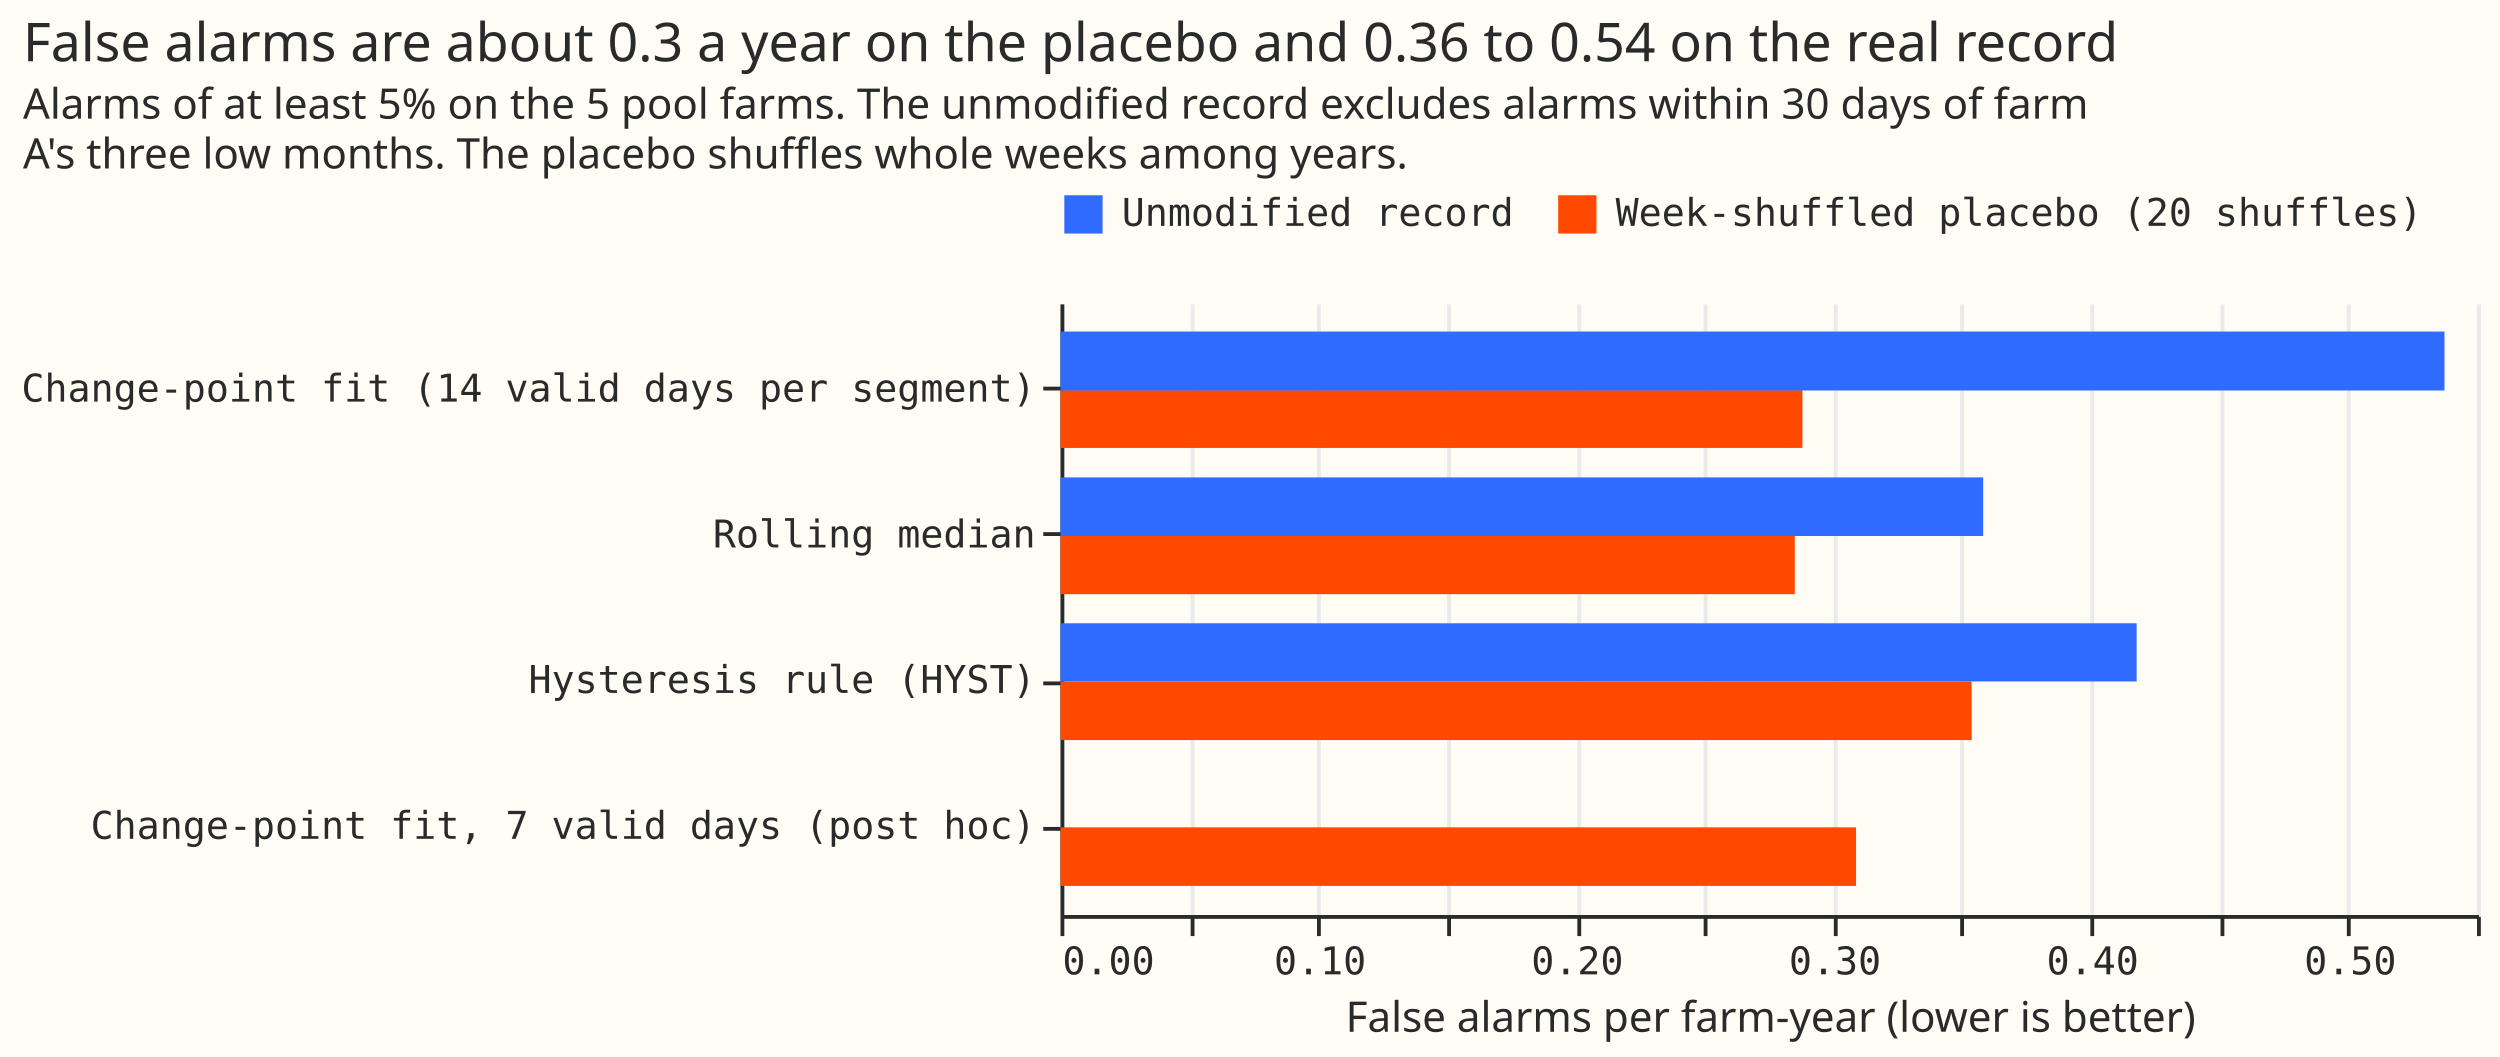
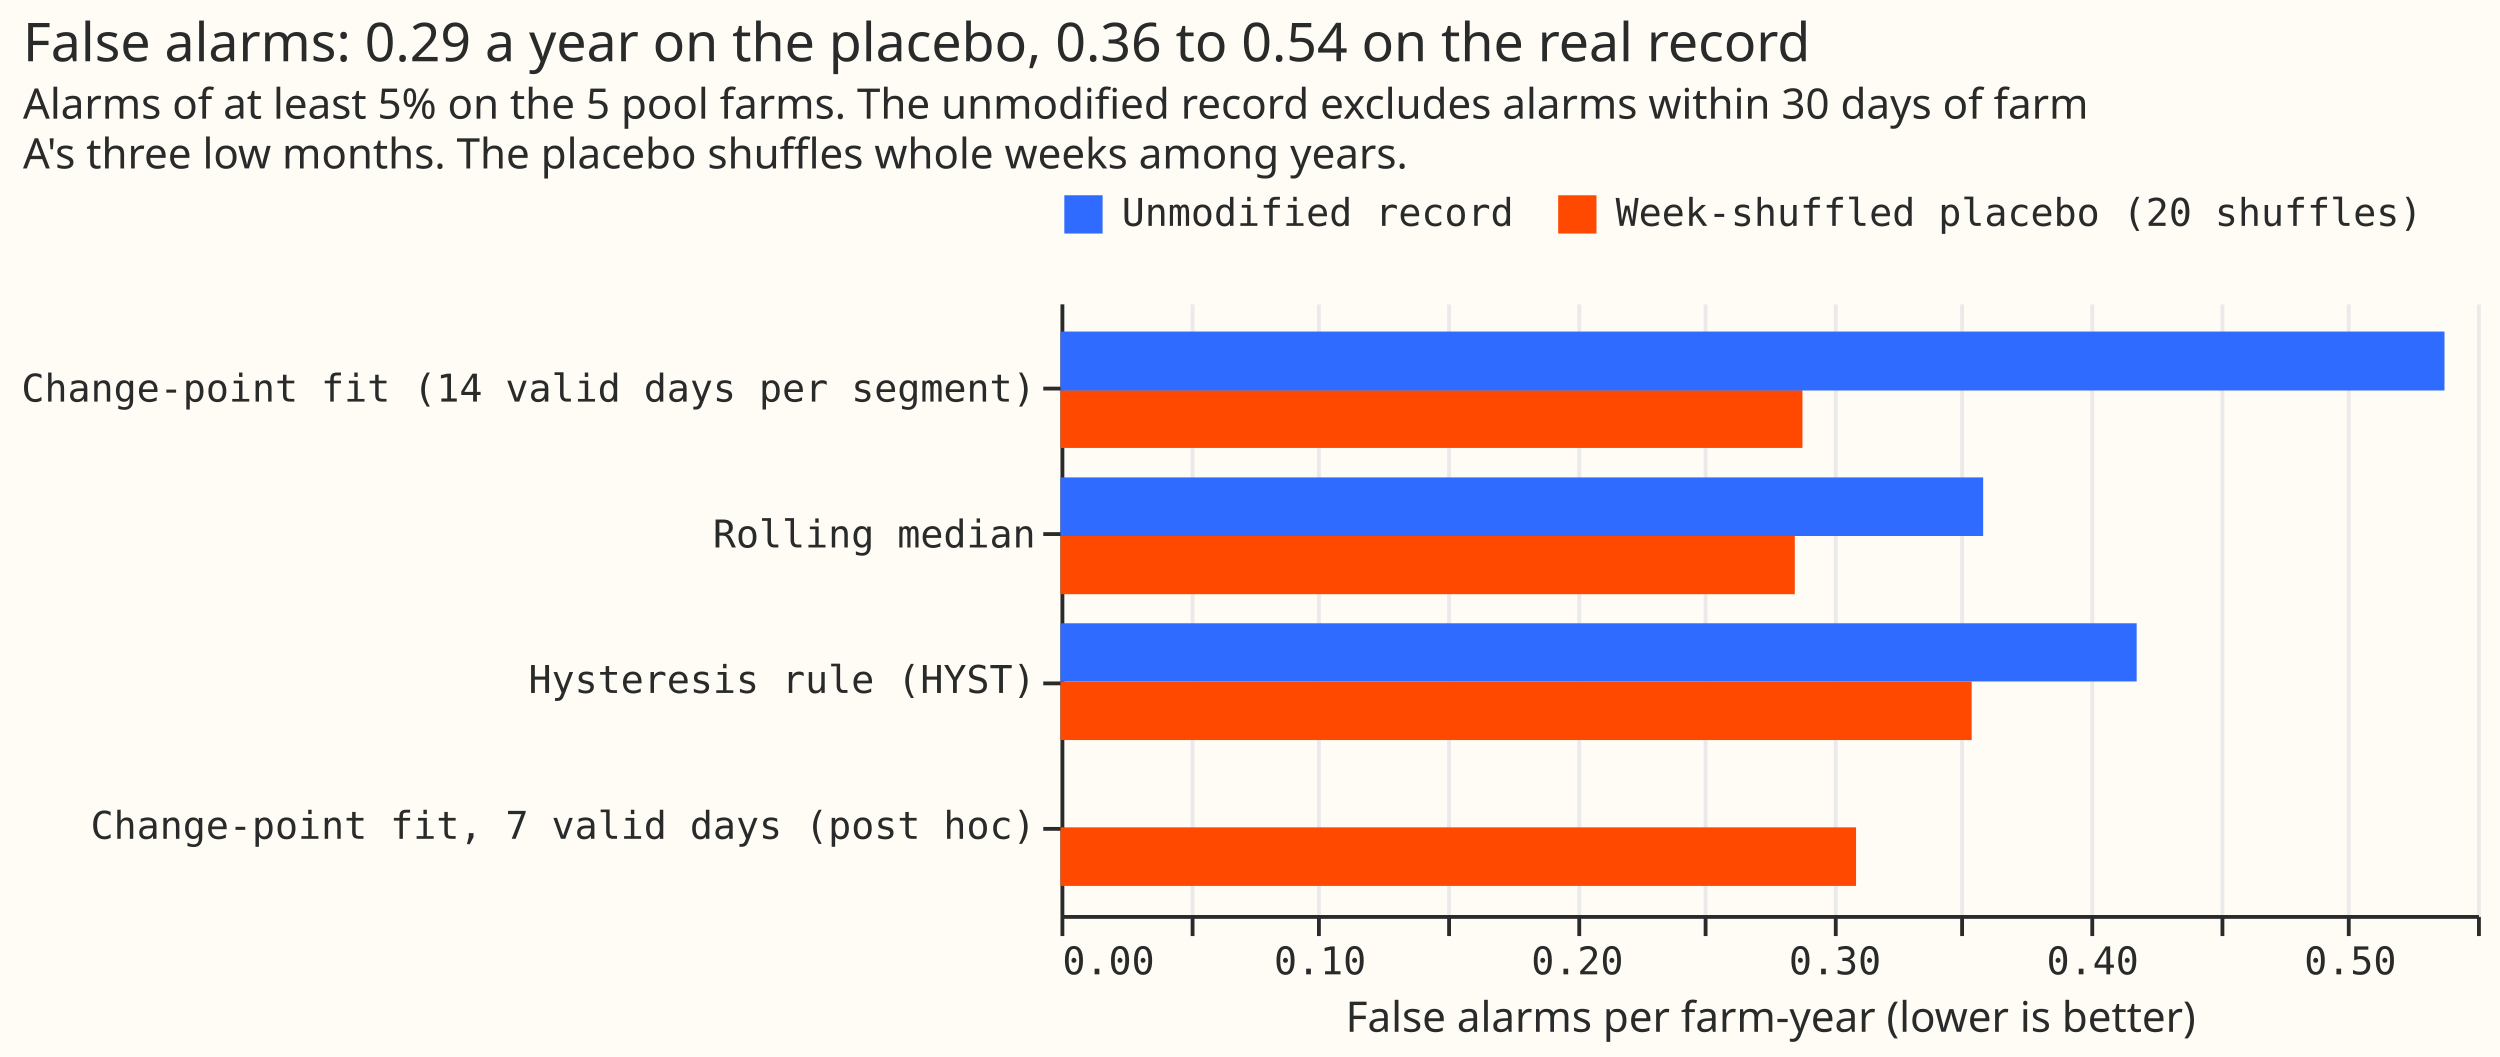
<svg xmlns="http://www.w3.org/2000/svg" width="653" height="276" class="marks" viewBox="0 0 653 276">
  <path fill="#fffbf5" d="M0 0h653v276H0z" />
  <g fill="none" stroke-miterlimit="10" aria-roledescription="group mark container" class="mark-group role-frame root">
    <path fill="#fffbf5" d="M277.5 79.5h370v160h-370Z" aria-hidden="true" class="background" />
    <g aria-hidden="true" class="mark-group role-axis">
      <path stroke="#eaeaea" d="M277.5 239.5v-160m34 160v-160m33 160v-160m34 160v-160m34 160v-160m33 160v-160m34 160v-160m33 160v-160m34 160v-160m34 160v-160m33 160v-160m34 160v-160" class="mark-rule role-axis-grid" pointer-events="none" />
    </g>
    <g aria-label="X-axis titled 'False alarms per farm-year (lower is better)' for a linear scale with values from 0.0 to 0.6" aria-roledescription="axis" class="mark-group role-axis" pointer-events="none">
      <path stroke="#292b2b" d="M277.5 239.5v5m34-5v5m33-5v5m34-5v5m34-5v5m33-5v5m34-5v5m33-5v5m34-5v5m34-5v5m33-5v5m34-5v5" class="mark-rule role-axis-tick" />
      <g fill="#292b2b" class="mark-text role-axis-label" font-family="Matter Semi Mono, Roboto Mono, monospace" font-size="10">
        <text transform="translate(277.5 254.5)">0.00</text>
        <text text-anchor="middle" transform="translate(344.8 254.5)">0.10</text>
        <text text-anchor="middle" transform="translate(412 254.5)">0.20</text>
        <text text-anchor="middle" transform="translate(479.3 254.5)">0.30</text>
        <text text-anchor="middle" transform="translate(546.6 254.5)">0.40</text>
        <text text-anchor="middle" transform="translate(613.9 254.5)">0.50</text>
      </g>
      <path stroke="#292b2b" d="M277.5 239.5h370" class="mark-rule role-axis-domain" />
      <text fill="#292b2b" class="mark-text role-axis-title" font-family="Matter XH, DM Sans, sans-serif" font-size="11" text-anchor="middle" transform="translate(462.5 269.5)">False alarms per farm-year (lower is better)</text>
    </g>
    <g aria-label="Y-axis for a discrete scale with 4 values: Change-point fit (14 valid days per segment), Rolling median, Hysteresis rule (HYST), Change-point fit, 7 valid days (post hoc)" aria-roledescription="axis" class="mark-group role-axis" pointer-events="none">
      <path stroke="#292b2b" d="M277.5 101.5h-5m5 38h-5m5 39h-5m5 38h-5" class="mark-rule role-axis-tick" />
      <g fill="#292b2b" class="mark-text role-axis-label" font-family="Matter Semi Mono, Roboto Mono, monospace" font-size="10" text-anchor="end">
        <text transform="translate(270.5 104.9)">Change-point fit (14 valid days per segment)</text>
        <text transform="translate(270.5 143)">Rolling median</text>
        <text transform="translate(270.5 181)">Hysteresis rule (HYST)</text>
        <text transform="translate(270.5 219.1)">Change-point fit, 7 valid days (post hoc)</text>
      </g>
      <path stroke="#292b2b" d="M277.5 79.5v160" class="mark-rule role-axis-domain" />
    </g>
    <g aria-roledescription="rect mark container" class="mark-rect role-mark marks">
      <path fill="#ff4901" d="M277 101.9h193.8V117H277Z" aria-label="False alarms per farm-year (lower is better): 0.288056758745; method: Change-point fit (14 valid days per segment); record: Week-shuffled placebo (20 shuffles)" aria-roledescription="bar" />
      <path fill="#306bff" d="M277 86.6h361.5V102H277Z" aria-label="False alarms per farm-year (lower is better): 0.537307943772; method: Change-point fit (14 valid days per segment); record: Unmodified record" aria-roledescription="bar" />
      <path fill="#ff4901" d="M277 140h191.8v15.2H277Z" aria-label="False alarms per farm-year (lower is better): 0.285071714613; method: Rolling median; record: Week-shuffled placebo (20 shuffles)" aria-roledescription="bar" />
      <path fill="#306bff" d="M277 124.7h241V140H277Z" aria-label="False alarms per farm-year (lower is better): 0.358205295848; method: Rolling median; record: Unmodified record" aria-roledescription="bar" />
      <path fill="#ff4901" d="M277 178h238v15.3H277Z" aria-label="False alarms per farm-year (lower is better): 0.35372772965; method: Hysteresis rule (HYST); record: Week-shuffled placebo (20 shuffles)" aria-roledescription="bar" />
      <path fill="#306bff" d="M277 162.8h281.1V178H277Z" aria-label="False alarms per farm-year (lower is better): 0.41790617849; method: Hysteresis rule (HYST); record: Unmodified record" aria-roledescription="bar" />
      <path fill="#ff4901" d="M277 216.1h207.8v15.3H277Z" aria-label="False alarms per farm-year (lower is better): 0.308952067669; method: Change-point fit, 7 valid days (post hoc); record: Week-shuffled placebo (20 shuffles)" aria-roledescription="bar" />
    </g>
    <g aria-label="Symbol legend for fill color with 2 values: Unmodified record, Week-shuffled placebo (20 shuffles)" aria-roledescription="legend" class="mark-group role-legend">
      <path d="M277 50h356v11H277Z" aria-hidden="true" class="background" pointer-events="none" />
      <g class="mark-group role-legend-entry">
        <g aria-roledescription="group mark container" class="mark-group role-scope" pointer-events="none">
          <path d="M277 50h118v11H277Z" aria-hidden="true" class="background" />
          <path fill="#306bff" d="M278 51h10v10h-10Z" class="mark-symbol role-legend-symbol" />
          <text fill="#292b2b" class="mark-text role-legend-label" font-family="Matter Semi Mono, Roboto Mono, monospace" font-size="10" transform="translate(293 59)">Unmodified record</text>
          <path d="M406 50h226v11H406Z" aria-hidden="true" class="background" />
          <path fill="#ff4901" d="M407 51h10v10h-10Z" class="mark-symbol role-legend-symbol" />
          <text fill="#292b2b" class="mark-text role-legend-label" font-family="Matter Semi Mono, Roboto Mono, monospace" font-size="10" transform="translate(422 59)">Week-shuffled placebo (20 shuffles)</text>
        </g>
      </g>
    </g>
    <g fill="#292b2b" class="mark-group role-title" font-family="Matter XH, DM Sans, sans-serif" pointer-events="none">
-       <text aria-label="Title text 'False alarms are about 0.3 a year on the placebo and 0.36 to 0.54 on the real record'" aria-roledescription="title" class="mark-text role-title-text" font-size="14" transform="translate(6 16)">False alarms are about 0.3 a year on the placebo and 0.36 to 0.54 on the real record</text>
+       <text aria-label="Title text 'False alarms: 0.29 a year on the placebo, 0.36 to 0.54 on the real record'" aria-roledescription="title" class="mark-text role-title-text" font-size="14" transform="translate(6 16)">False alarms: 0.29 a year on the placebo, 0.36 to 0.54 on the real record</text>
      <text aria-label="Subtitle text 'Alarms of at least 5% on the 5 pool farms. The unmodified record excludes alarms within 30 days of farm A's three low months. The placebo shuffles whole weeks among years.'" aria-roledescription="subtitle" class="mark-text role-title-subtitle" font-size="11" transform="translate(6 31)">
        <tspan>Alarms of at least 5% on the 5 pool farms. The unmodified record excludes alarms within 30 days of farm</tspan>
        <tspan x="0" dy="13">A's three low months. The placebo shuffles whole weeks among years.</tspan>
      </text>
    </g>
  </g>
</svg>
